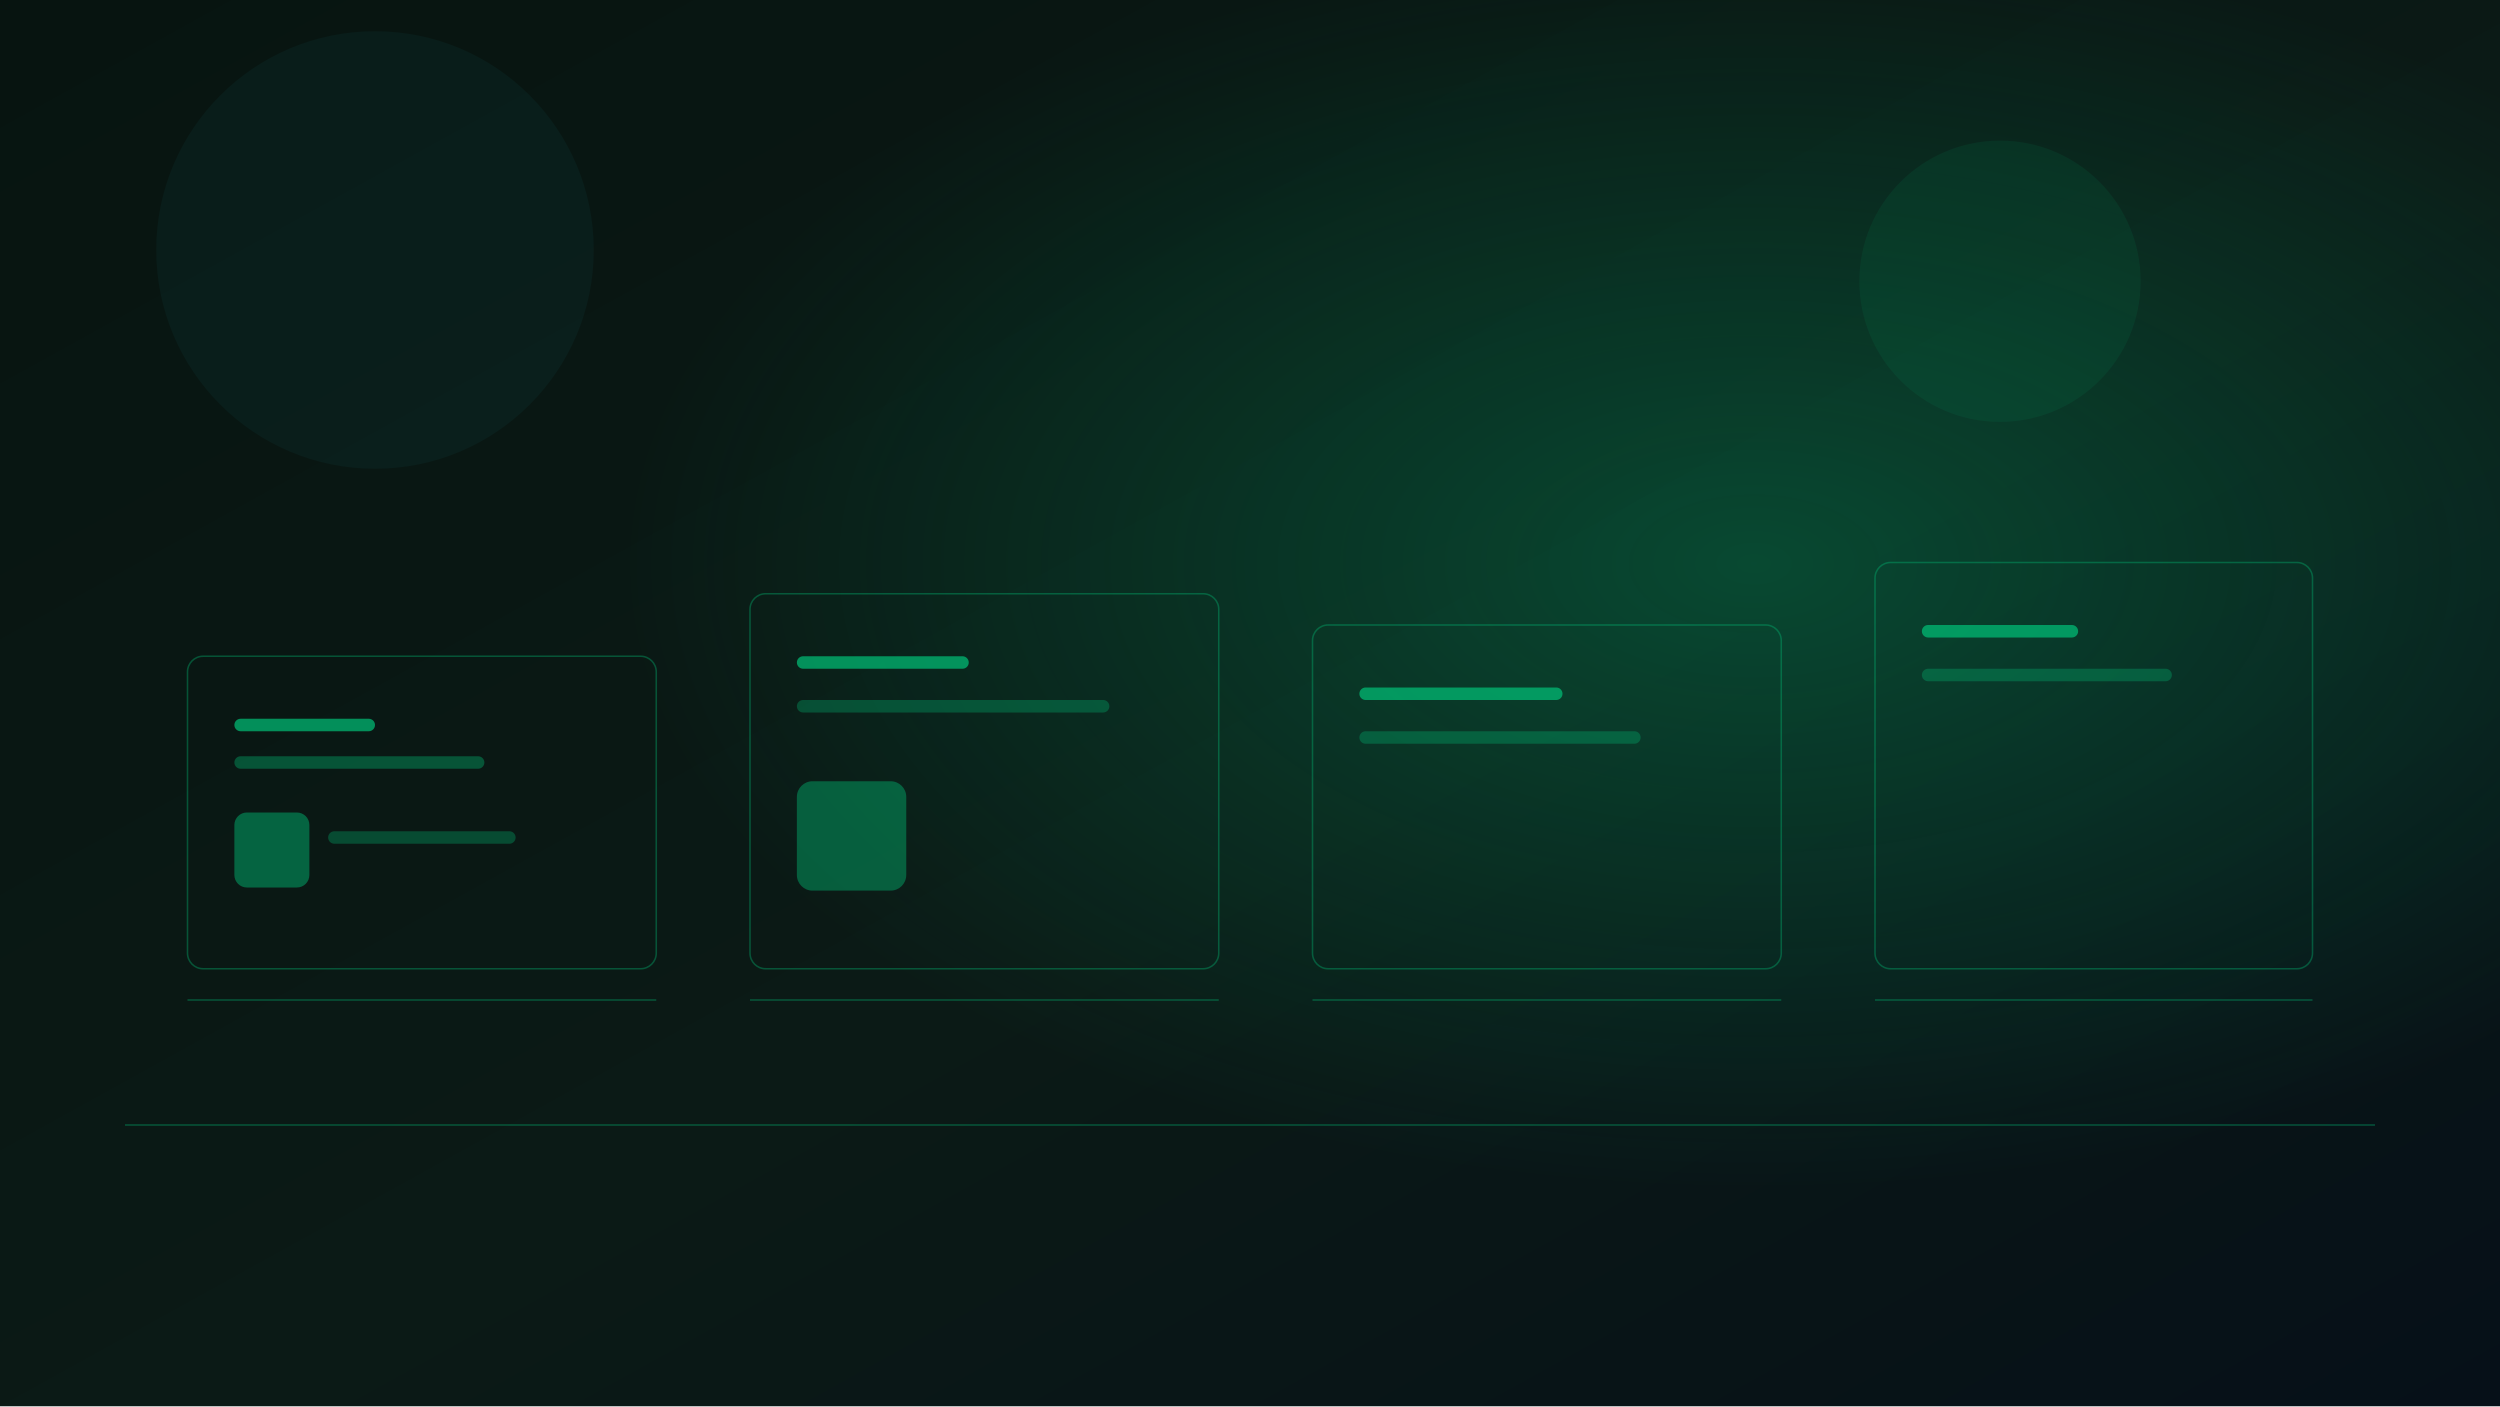
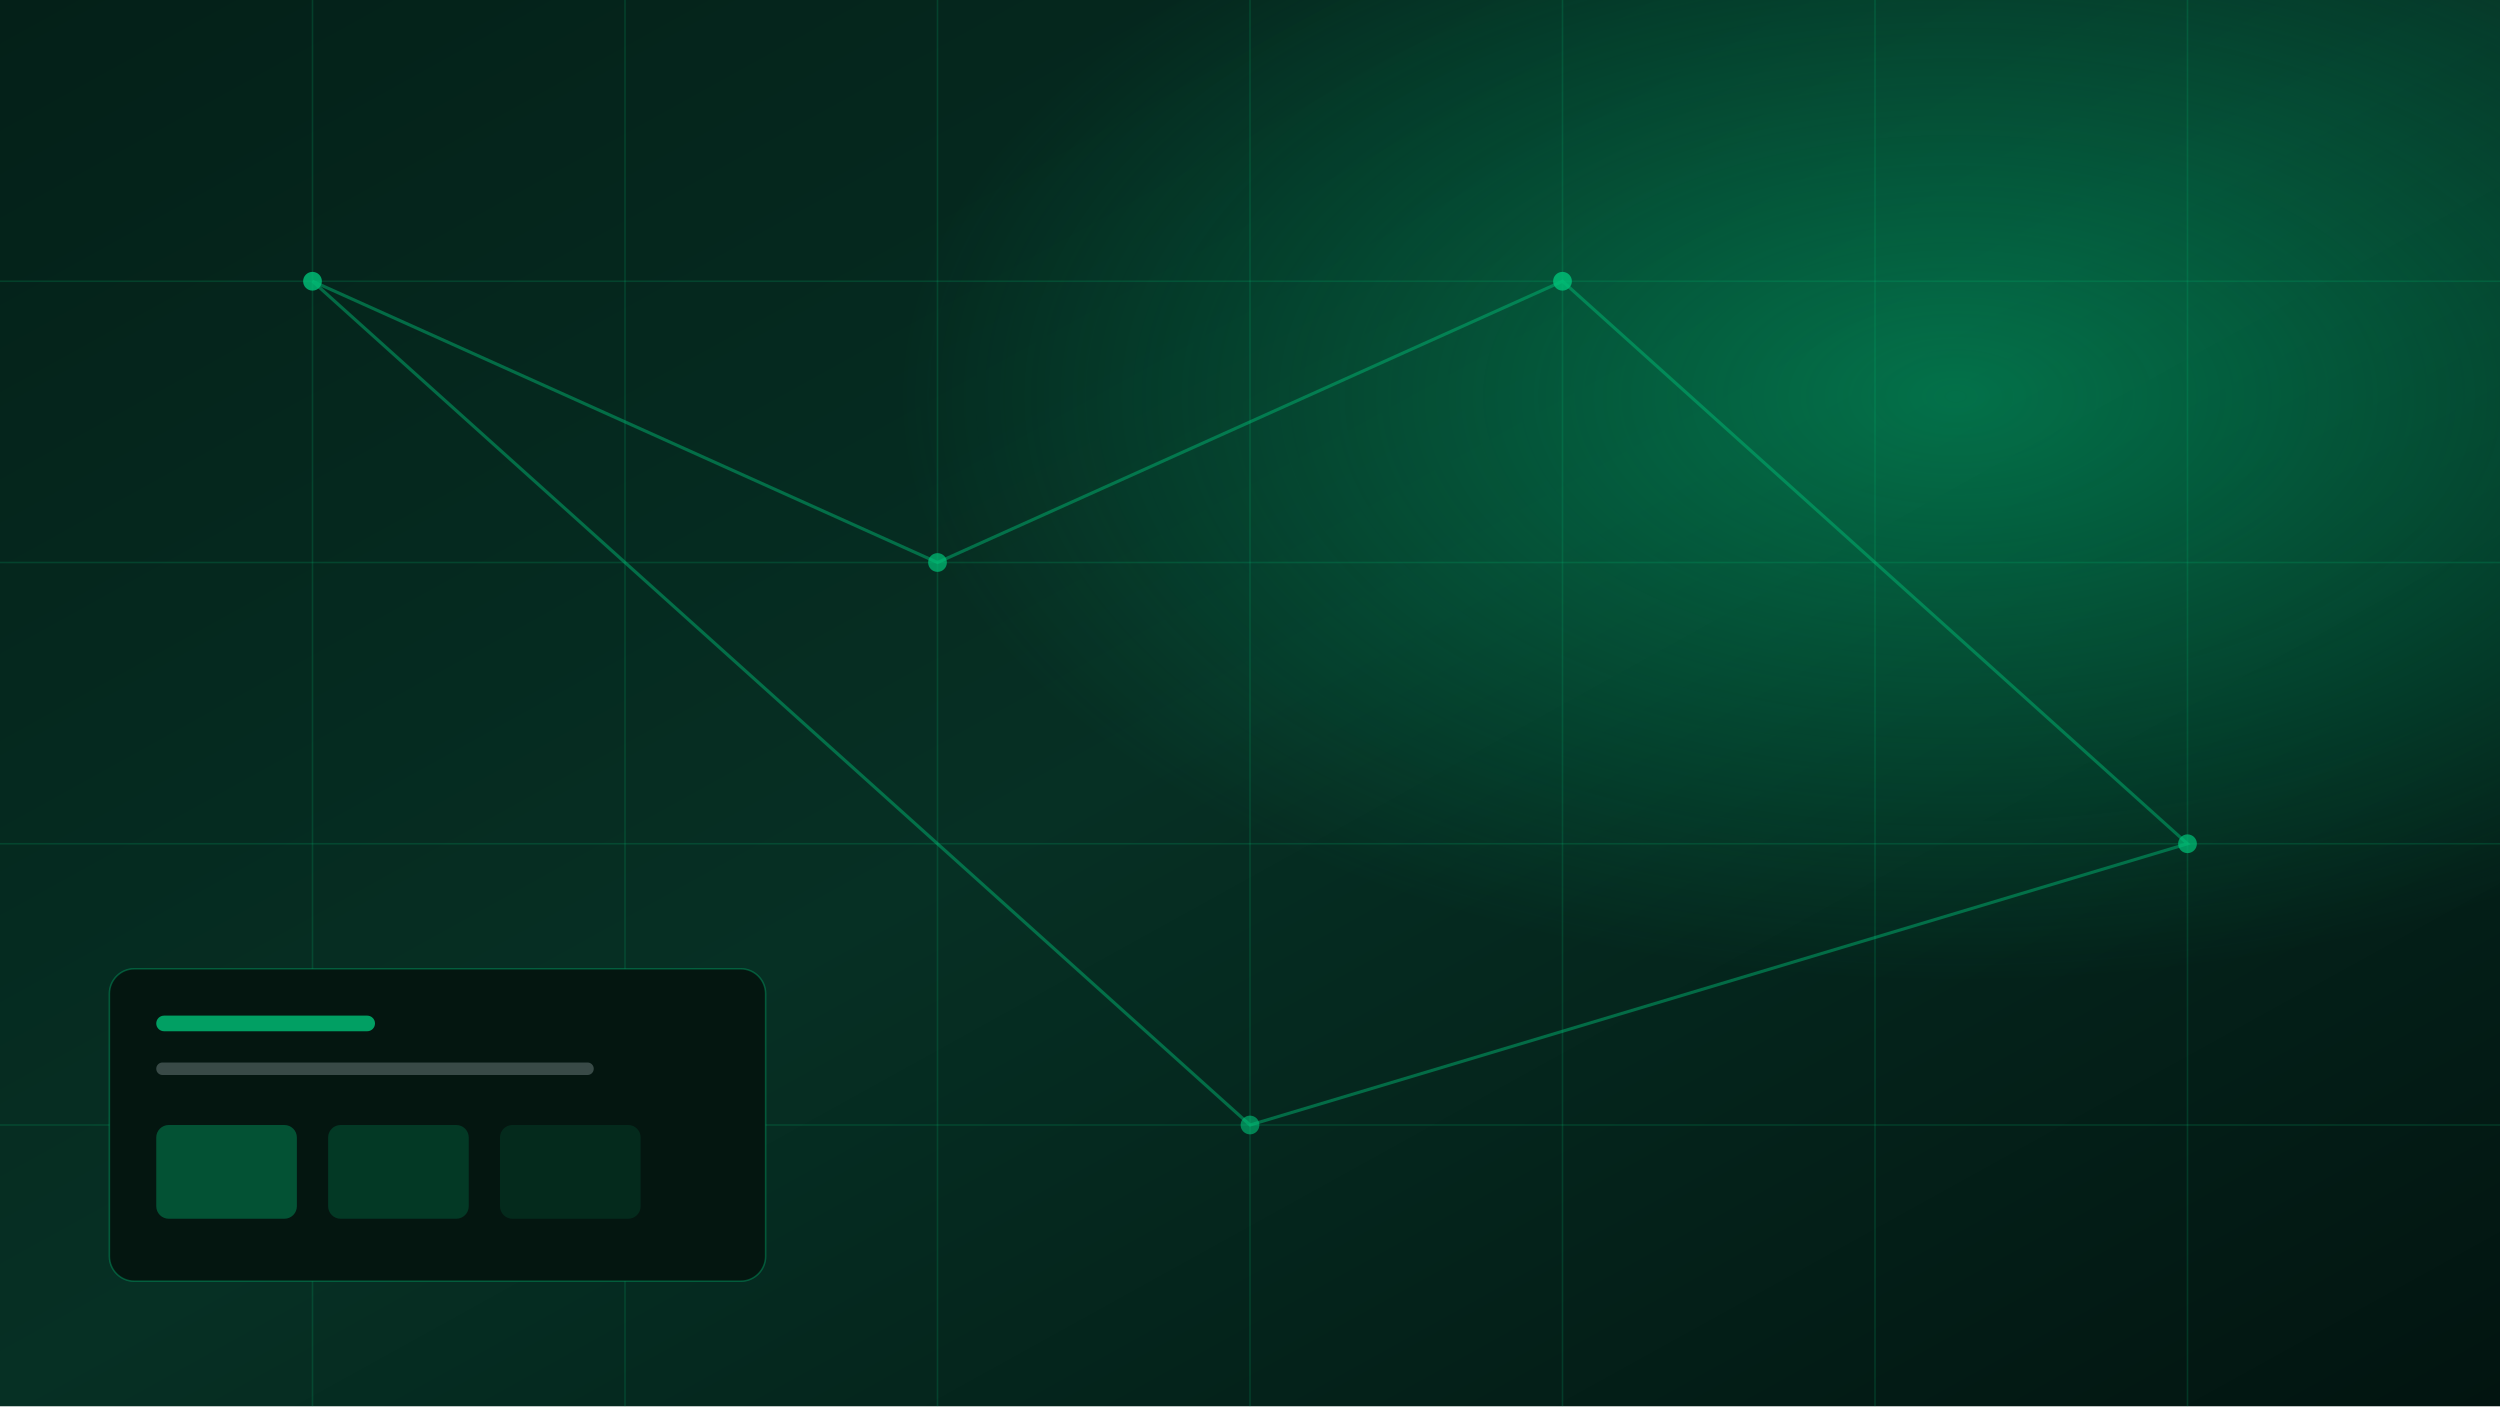
<svg xmlns="http://www.w3.org/2000/svg" viewBox="0 0 1600 900" preserveAspectRatio="xMidYMid slice">
  <defs>
-     <linearGradient id="sky" x1="0" y1="0" x2="1" y2="1">
-       <stop offset="0%" stop-color="#071410" />
-       <stop offset="55%" stop-color="#0b1a16" />
-       <stop offset="100%" stop-color="#061018" />
+     <linearGradient id="crmSky" x1="0" y1="0" x2="1" y2="1">
+       <stop offset="0%" stop-color="#042018" />
+       <stop offset="50%" stop-color="#063024" />
+       <stop offset="100%" stop-color="#021410" />
    </linearGradient>
-     <radialGradient id="glow" cx="70%" cy="40%" r="45%">
-       <stop offset="0%" stop-color="#00c278" stop-opacity=".28" />
+     <radialGradient id="crmGlow" cx="78%" cy="28%" r="42%">
+       <stop offset="0%" stop-color="#00c278" stop-opacity=".45" />
      <stop offset="100%" stop-color="#00c278" stop-opacity="0" />
    </radialGradient>
  </defs>
-   <rect width="1600" height="900" fill="url(#sky)" />
-   <rect width="1600" height="900" fill="url(#glow)" />
-   <g opacity=".35" stroke="#00c278" stroke-width="1" fill="none">
-     <path d="M80 720 H1520" />
-     <path d="M120 640 H420" />
-     <path d="M480 640 H780" />
-     <path d="M840 640 H1140" />
-     <path d="M1200 640 H1480" />
-     <rect x="120" y="420" width="300" height="200" rx="10" />
-     <rect x="480" y="380" width="300" height="240" rx="10" />
-     <rect x="840" y="400" width="300" height="220" rx="10" />
-     <rect x="1200" y="360" width="280" height="260" rx="10" />
+   <rect width="1600" height="900" fill="url(#crmSky)" />
+   <rect width="1600" height="900" fill="url(#crmGlow)" />
+   <g stroke="#00c278" stroke-opacity=".18" fill="none">
+     <path d="M0 180 H1600 M0 360 H1600 M0 540 H1600 M0 720 H1600" />
+     <path d="M200 0 V900 M400 0 V900 M600 0 V900 M800 0 V900 M1000 0 V900 M1200 0 V900 M1400 0 V900" />
  </g>
  <g fill="#00c278">
-     <rect x="150" y="460" width="90" height="8" rx="4" opacity=".7" />
-     <rect x="150" y="484" width="160" height="8" rx="4" opacity=".35" />
-     <rect x="150" y="520" width="48" height="48" rx="8" opacity=".45" />
-     <rect x="210" y="532" width="120" height="8" rx="4" opacity=".3" />
-     <rect x="510" y="420" width="110" height="8" rx="4" opacity=".7" />
-     <rect x="510" y="448" width="200" height="8" rx="4" opacity=".3" />
-     <rect x="510" y="500" width="70" height="70" rx="10" opacity=".4" />
-     <rect x="870" y="440" width="130" height="8" rx="4" opacity=".7" />
-     <rect x="870" y="468" width="180" height="8" rx="4" opacity=".3" />
-     <rect x="1230" y="400" width="100" height="8" rx="4" opacity=".7" />
-     <rect x="1230" y="428" width="160" height="8" rx="4" opacity=".3" />
+     <circle cx="200" cy="180" r="6" opacity=".8" />
+     <circle cx="600" cy="360" r="6" opacity=".7" />
+     <circle cx="1000" cy="180" r="6" opacity=".8" />
+     <circle cx="1400" cy="540" r="6" opacity=".7" />
+     <circle cx="800" cy="720" r="6" opacity=".6" />
+     <path d="M200 180 L600 360 L1000 180 L1400 540 L800 720 Z" fill="none" stroke="#00c278" stroke-opacity=".45" stroke-width="2" />
  </g>
-   <circle cx="1280" cy="180" r="90" fill="#00c278" opacity=".08" />
-   <circle cx="240" cy="160" r="140" fill="#12c4d4" opacity=".05" />
+   <rect x="70" y="620" width="420" height="200" rx="16" fill="#041610" stroke="#00c278" stroke-opacity=".35" />
+   <rect x="100" y="650" width="140" height="10" rx="5" fill="#00c278" opacity=".8" />
+   <rect x="100" y="680" width="280" height="8" rx="4" fill="#9aadaf" opacity=".35" />
+   <rect x="100" y="720" width="90" height="60" rx="8" fill="#00c278" opacity=".35" />
+   <rect x="210" y="720" width="90" height="60" rx="8" fill="#00c278" opacity=".2" />
+   <rect x="320" y="720" width="90" height="60" rx="8" fill="#00c278" opacity=".12" />
</svg>
